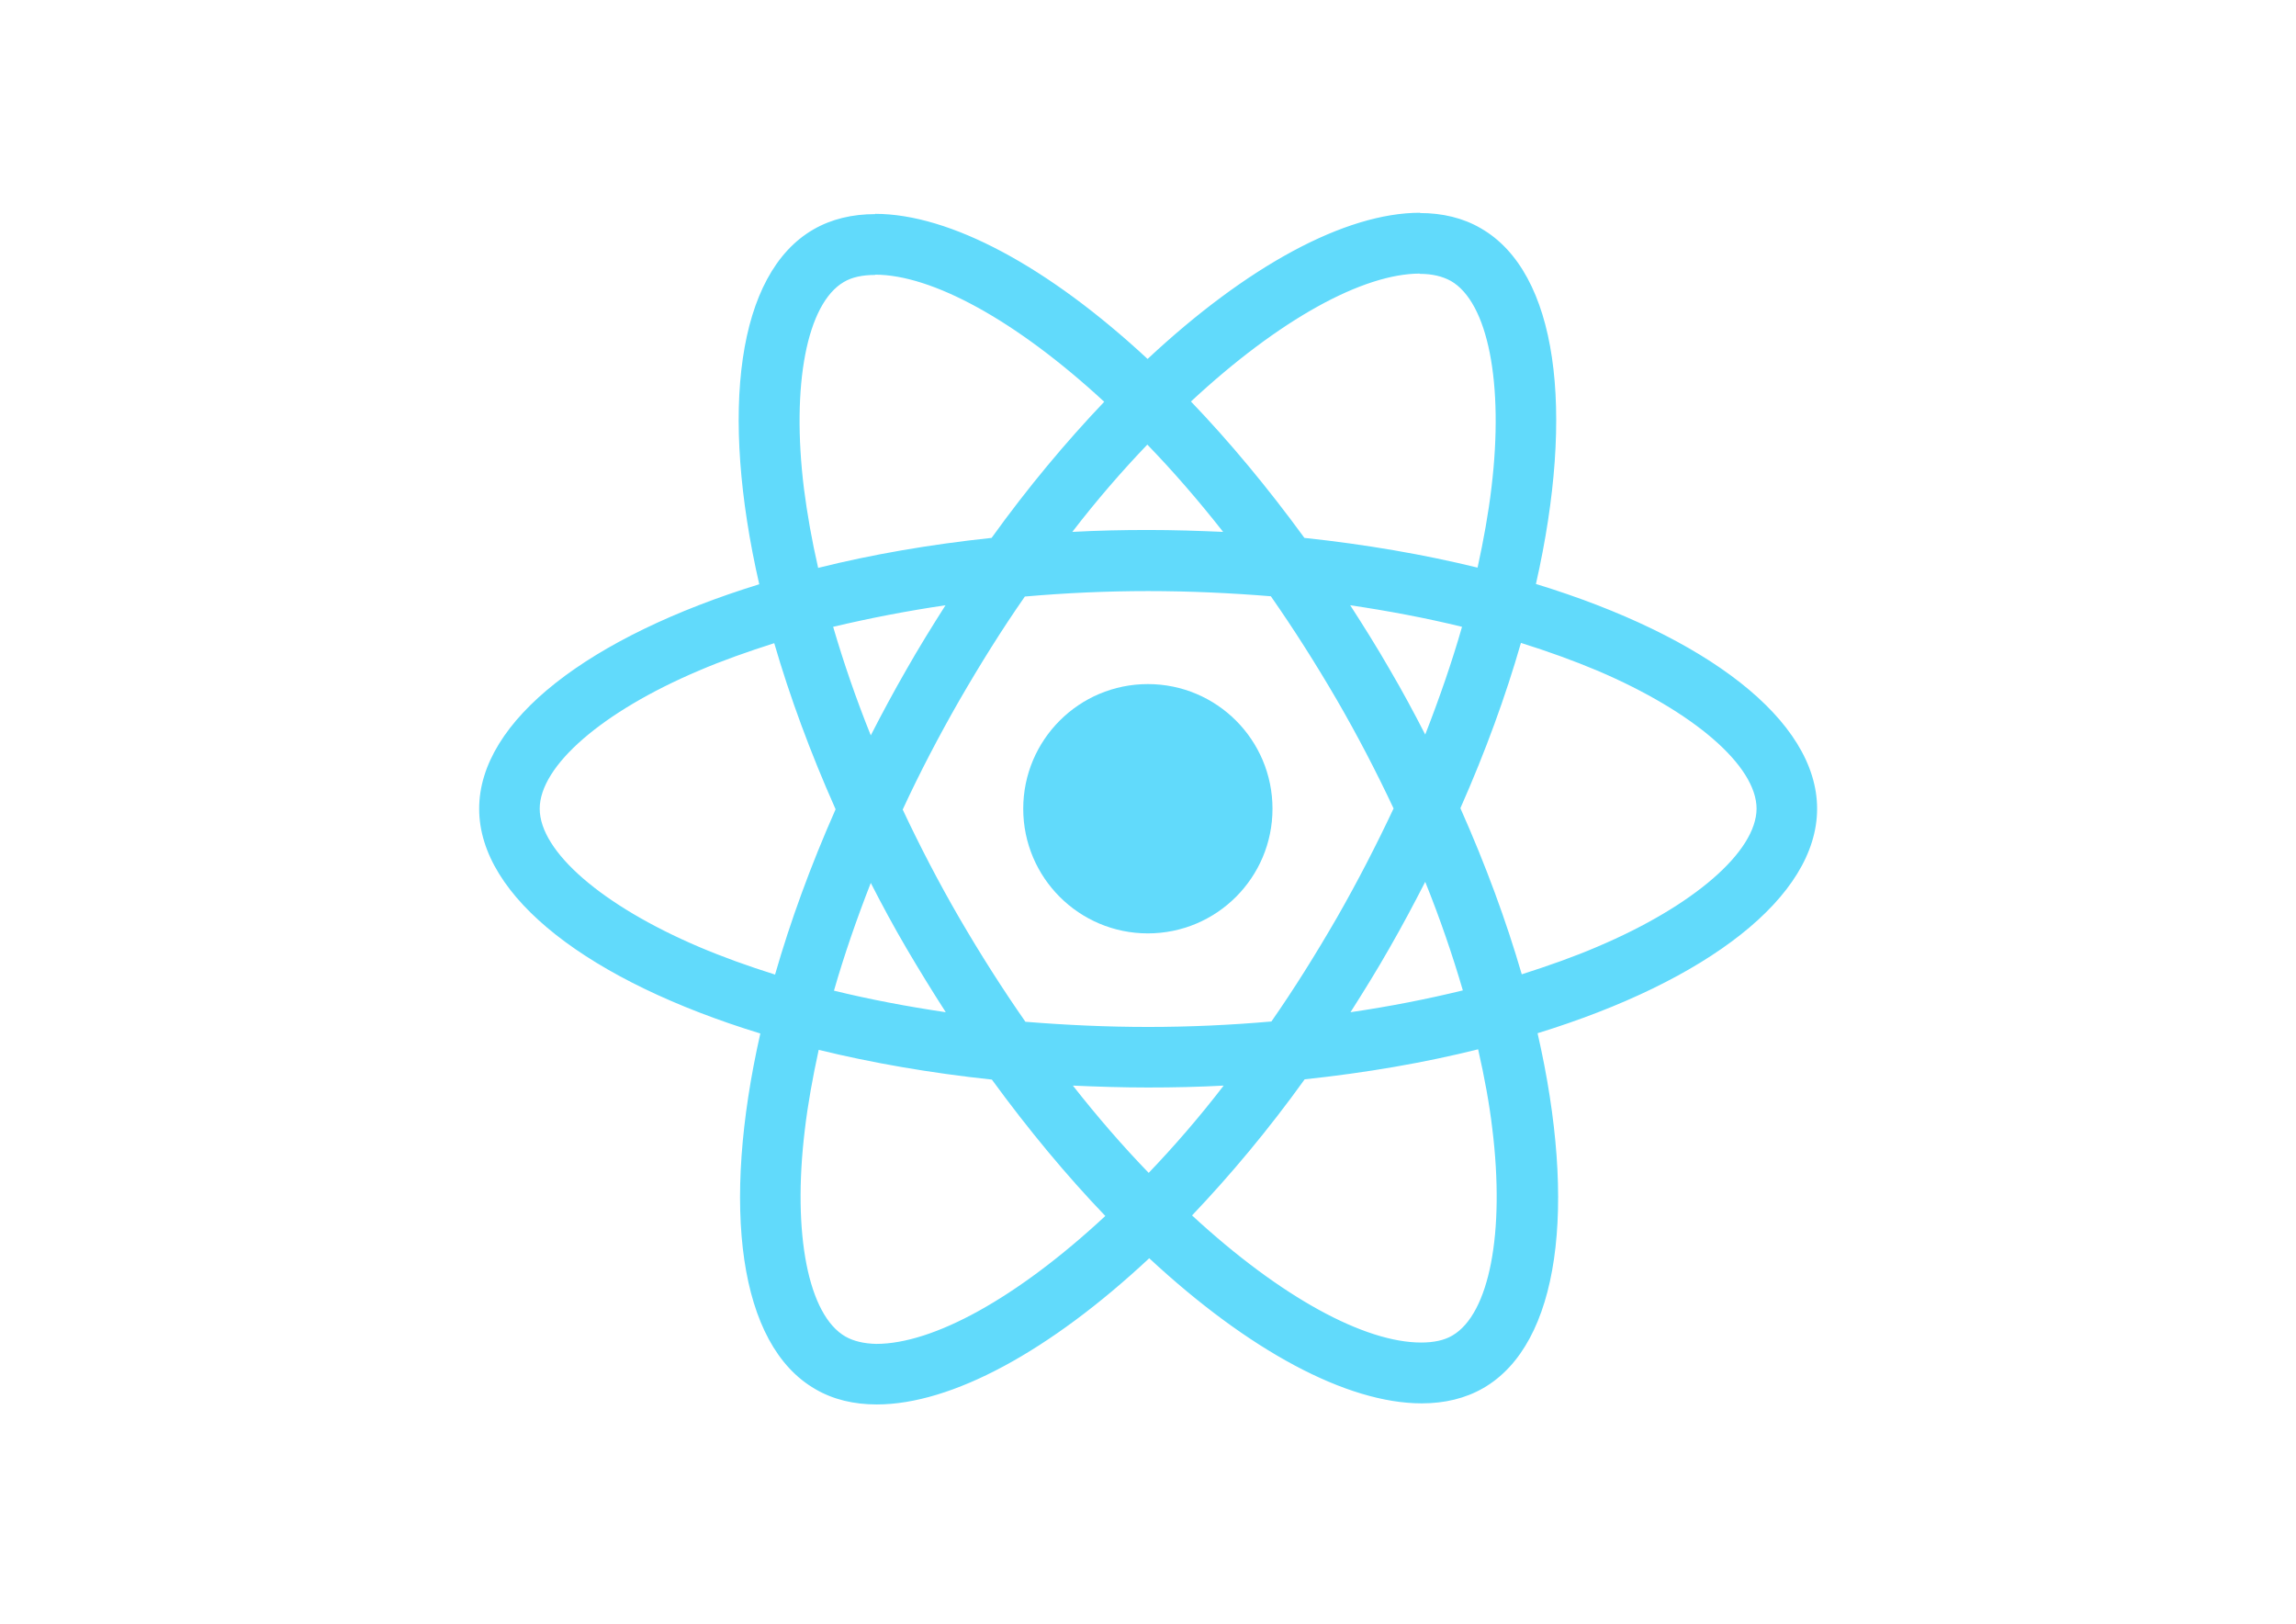
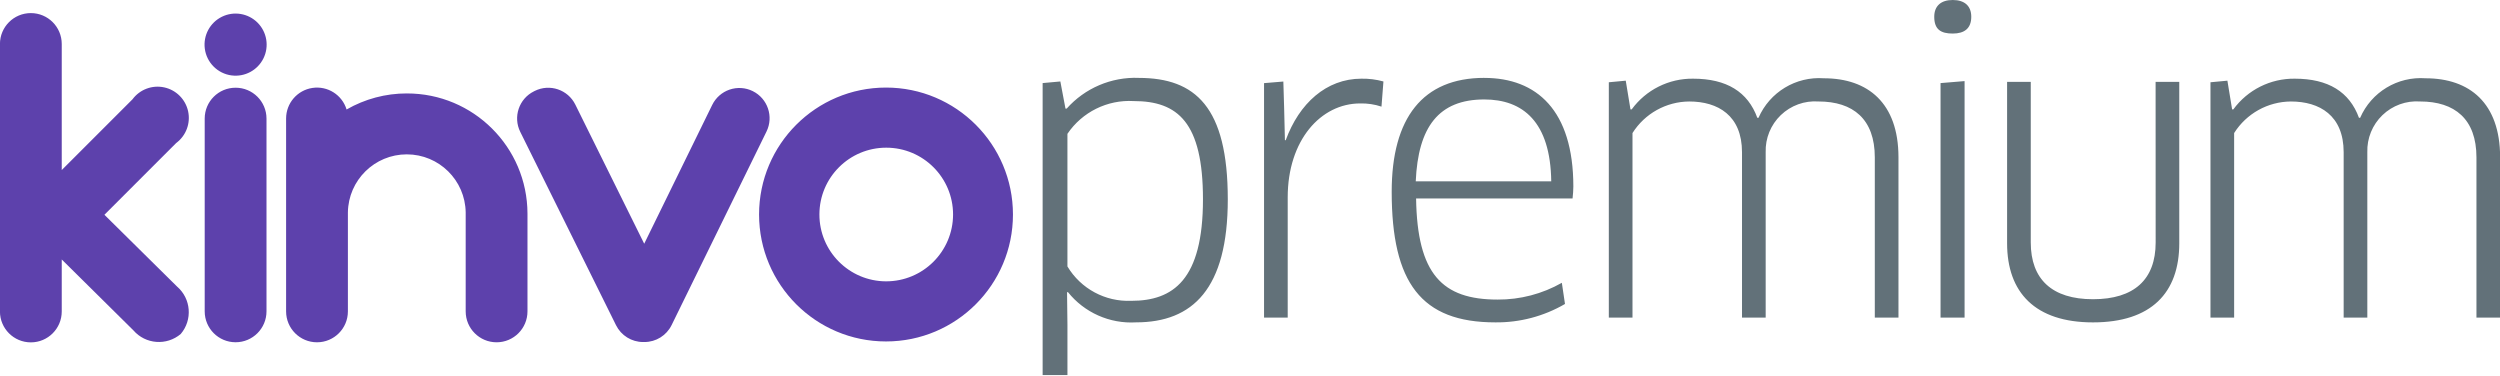
- <svg xmlns="http://www.w3.org/2000/svg" viewBox="0 0 841.9 595.3">
-   <g fill="#61DAFB">
-     <path d="M666.3 296.5c0-32.5-40.7-63.3-103.1-82.4 14.4-63.6 8-114.2-20.2-130.4-6.5-3.8-14.1-5.6-22.4-5.6v22.3c4.6 0 8.3.9 11.4 2.6 13.6 7.8 19.5 37.5 14.9 75.7-1.1 9.4-2.9 19.3-5.1 29.4-19.6-4.8-41-8.5-63.5-10.9-13.5-18.5-27.5-35.3-41.6-50 32.6-30.3 63.2-46.9 84-46.9V78c-27.5 0-63.5 19.6-99.9 53.6-36.4-33.8-72.4-53.2-99.9-53.2v22.3c20.7 0 51.4 16.5 84 46.6-14 14.7-28 31.4-41.3 49.9-22.6 2.4-44 6.1-63.6 11-2.3-10-4-19.7-5.2-29-4.7-38.2 1.1-67.9 14.6-75.8 3-1.8 6.9-2.6 11.5-2.6V78.5c-8.4 0-16 1.8-22.6 5.6-28.1 16.2-34.4 66.7-19.9 130.1-62.2 19.2-102.7 49.9-102.7 82.3 0 32.5 40.7 63.3 103.1 82.4-14.4 63.6-8 114.2 20.2 130.4 6.5 3.8 14.1 5.6 22.5 5.6 27.5 0 63.5-19.6 99.9-53.6 36.4 33.8 72.4 53.2 99.9 53.2 8.4 0 16-1.8 22.6-5.6 28.1-16.2 34.4-66.7 19.9-130.1 62-19.1 102.5-49.9 102.5-82.3zm-130.2-66.7c-3.7 12.9-8.3 26.2-13.5 39.5-4.1-8-8.4-16-13.1-24-4.6-8-9.5-15.8-14.4-23.4 14.2 2.1 27.9 4.7 41 7.9zm-45.8 106.5c-7.8 13.5-15.8 26.3-24.1 38.2-14.9 1.3-30 2-45.2 2-15.1 0-30.2-.7-45-1.9-8.3-11.9-16.4-24.6-24.2-38-7.6-13.1-14.5-26.4-20.8-39.8 6.2-13.4 13.2-26.8 20.7-39.9 7.8-13.5 15.8-26.3 24.1-38.2 14.9-1.3 30-2 45.2-2 15.1 0 30.2.7 45 1.9 8.3 11.9 16.4 24.6 24.2 38 7.6 13.1 14.5 26.4 20.8 39.8-6.3 13.4-13.2 26.8-20.7 39.9zm32.3-13c5.4 13.4 10 26.8 13.8 39.8-13.1 3.2-26.9 5.9-41.2 8 4.9-7.7 9.8-15.6 14.4-23.7 4.6-8 8.9-16.1 13-24.1zM421.2 430c-9.3-9.6-18.6-20.3-27.8-32 9 .4 18.2.7 27.5.7 9.4 0 18.7-.2 27.8-.7-9 11.7-18.3 22.4-27.5 32zm-74.4-58.9c-14.2-2.1-27.9-4.7-41-7.9 3.7-12.9 8.3-26.2 13.5-39.5 4.1 8 8.4 16 13.1 24 4.7 8 9.5 15.8 14.4 23.4zM420.7 163c9.3 9.6 18.6 20.3 27.8 32-9-.4-18.2-.7-27.5-.7-9.4 0-18.7.2-27.8.7 9-11.7 18.3-22.4 27.5-32zm-74 58.9c-4.9 7.7-9.8 15.6-14.4 23.7-4.6 8-8.9 16-13 24-5.4-13.4-10-26.8-13.8-39.8 13.1-3.1 26.9-5.8 41.2-7.9zm-90.5 125.2c-35.4-15.1-58.3-34.9-58.3-50.6 0-15.7 22.9-35.6 58.3-50.6 8.6-3.7 18-7 27.7-10.1 5.7 19.6 13.2 40 22.5 60.9-9.2 20.8-16.6 41.1-22.2 60.6-9.9-3.1-19.3-6.5-28-10.2zM310 490c-13.6-7.8-19.5-37.5-14.9-75.7 1.1-9.4 2.9-19.3 5.1-29.4 19.6 4.8 41 8.5 63.5 10.9 13.5 18.5 27.5 35.3 41.6 50-32.6 30.3-63.2 46.9-84 46.9-4.5-.1-8.3-1-11.3-2.7zm237.2-76.2c4.7 38.2-1.1 67.9-14.6 75.8-3 1.8-6.9 2.6-11.5 2.6-20.7 0-51.4-16.5-84-46.6 14-14.7 28-31.4 41.3-49.9 22.6-2.4 44-6.1 63.6-11 2.3 10.1 4.1 19.8 5.2 29.1zm38.5-66.7c-8.6 3.7-18 7-27.7 10.1-5.7-19.6-13.2-40-22.5-60.9 9.2-20.8 16.6-41.1 22.2-60.6 9.9 3.1 19.3 6.5 28.1 10.2 35.4 15.1 58.3 34.9 58.3 50.6-.1 15.7-23 35.6-58.4 50.6zM320.8 78.4z" />
-     <circle cx="420.9" cy="296.5" r="45.7" />
-     <path d="M520.5 78.1z" />
+ <svg xmlns="http://www.w3.org/2000/svg" width="190.144" height="28.532" viewBox="0 0 190.144 28.532">
+   <defs>
+     <style>.a{fill:#5d41ac;}.b{fill:#627179;}</style>
+   </defs>
+   <g transform="translate(-35 -36)">
+     <path class="a" d="M102.545,585.326a2.346,2.346,0,0,0-2.35,2.342v14.667a2.35,2.35,0,0,0,4.7,0V587.668A2.347,2.347,0,0,0,102.545,585.326Zm49.469-.012a9.655,9.655,0,1,0,9.655,9.655A9.656,9.656,0,0,0,152.015,585.314Zm0,14.738a5.083,5.083,0,1,1,5.1-5.083A5.091,5.091,0,0,1,152.015,600.052Zm-10.135-14.468h0a2.3,2.3,0,0,0-3.084,1.05l-5.172,10.557-5.24-10.583a2.3,2.3,0,0,0-3.084-1.039l-.066.034a2.3,2.3,0,0,0-1.038,3.08l7.285,14.706a2.3,2.3,0,0,0,2.061,1.279h.1a2.3,2.3,0,0,0,2.065-1.287l7.218-14.721A2.3,2.3,0,0,0,141.879,585.585Zm-39.641-1.194a2.362,2.362,0,1,0-2.035-2.035A2.364,2.364,0,0,0,102.238,584.391Zm13.33,1.37h0a9.158,9.158,0,0,0-4.582,1.222,2.351,2.351,0,0,0-4.6.684v14.672a2.35,2.35,0,0,0,4.7,0v-7.531a4.48,4.48,0,0,1,8.959,0v7.531a2.35,2.35,0,0,0,4.7,0V594.9A9.162,9.162,0,0,0,115.568,585.761Zm-23,9.23,5.46-5.46a2.376,2.376,0,1,0-3.324-3.324l-5.382,5.382V582a2.35,2.35,0,1,0-4.7,0v20.344a2.35,2.35,0,0,0,4.7,0v-3.956l5.451,5.393a2.567,2.567,0,0,0,3.6.274h0a2.566,2.566,0,0,0-.274-3.6Z" transform="translate(-49.626 -542.654)" />
+     <path class="b" d="M233.148,579.746c-.9,0-1.408.456-1.408,1.276,0,.973.51,1.276,1.408,1.276s1.408-.4,1.408-1.276C234.557,580.2,234.047,579.746,233.148,579.746Zm15.432,18.444c0,2.826-1.648,4.314-4.765,4.314s-4.734-1.519-4.734-4.314V585.975h-1.8V598.25c0,3.737,2.127,6.016,6.532,6.016,4.435,0,6.563-2.249,6.563-6.016V585.975h-1.8ZM232.219,603.9h1.828V585.914l-1.828.152Zm-60.983-18.231a6.984,6.984,0,0,0-5.483,2.339h-.089l-.39-2.066-1.348.122v22.211h1.887v-3.829l-.03-2.461.06-.031a6.168,6.168,0,0,0,5.184,2.31c4.315,0,6.982-2.553,6.982-9.359C178.008,587.889,175.551,585.671,171.236,585.671Zm-.569,16.955a5.387,5.387,0,0,1-4.855-2.613V589.925a5.688,5.688,0,0,1,5.035-2.492c3.356,0,5.274,1.61,5.274,7.475C176.121,601.046,173.843,602.626,170.667,602.626Zm98.44-16.924a5.026,5.026,0,0,0-4.974,3.008h-.089c-.719-1.976-2.337-2.978-4.884-2.978a5.7,5.7,0,0,0-4.674,2.339h-.09l-.359-2.187-1.288.121v17.9h1.8V589.865a5.145,5.145,0,0,1,4.315-2.4c2.187,0,4.015,1.063,4.015,3.859V603.9h1.8V591.323a3.753,3.753,0,0,1,4.015-3.859c2.636,0,4.285,1.337,4.285,4.254V603.9h1.8V591.688C274.77,587.586,272.464,585.7,269.107,585.7Zm-86.693,4.709h-.06l-.06-2.462-.06-2-1.468.122V603.9h1.8v-9.146c0-4.345,2.517-7.141,5.513-7.141a4.764,4.764,0,0,1,1.619.243l.149-1.914a5.9,5.9,0,0,0-1.677-.212C185.5,585.732,183.433,587.615,182.414,590.411Zm40.933-4.709a5.027,5.027,0,0,0-4.974,3.008h-.089c-.719-1.976-2.337-2.978-4.884-2.978a5.7,5.7,0,0,0-4.674,2.339h-.09l-.359-2.187-1.288.121v17.9h1.8V589.865a5.146,5.146,0,0,1,4.315-2.4c2.187,0,4.015,1.063,4.015,3.859V603.9h1.8V591.323a3.753,3.753,0,0,1,4.015-3.859c2.636,0,4.285,1.337,4.285,4.254V603.9h1.8V591.688C229.011,587.586,226.7,585.7,223.348,585.7Zm-25.83-.031c-4.674,0-7.042,3.039-7.042,8.66,0,6.927,2.247,9.936,7.88,9.936a10.3,10.3,0,0,0,5.3-1.4l-.239-1.61a9.769,9.769,0,0,1-4.885,1.276c-4.225,0-6.113-1.945-6.2-7.688h11.9a8.752,8.752,0,0,0,.06-.911C204.289,588.132,201.5,585.671,197.517,585.671Zm-5.213,7.87c.18-4.133,1.738-6.229,5.213-6.229,2.937,0,5.034,1.7,5.093,6.229Z" transform="translate(-49.626 -543.746)" />
  </g>
</svg>
